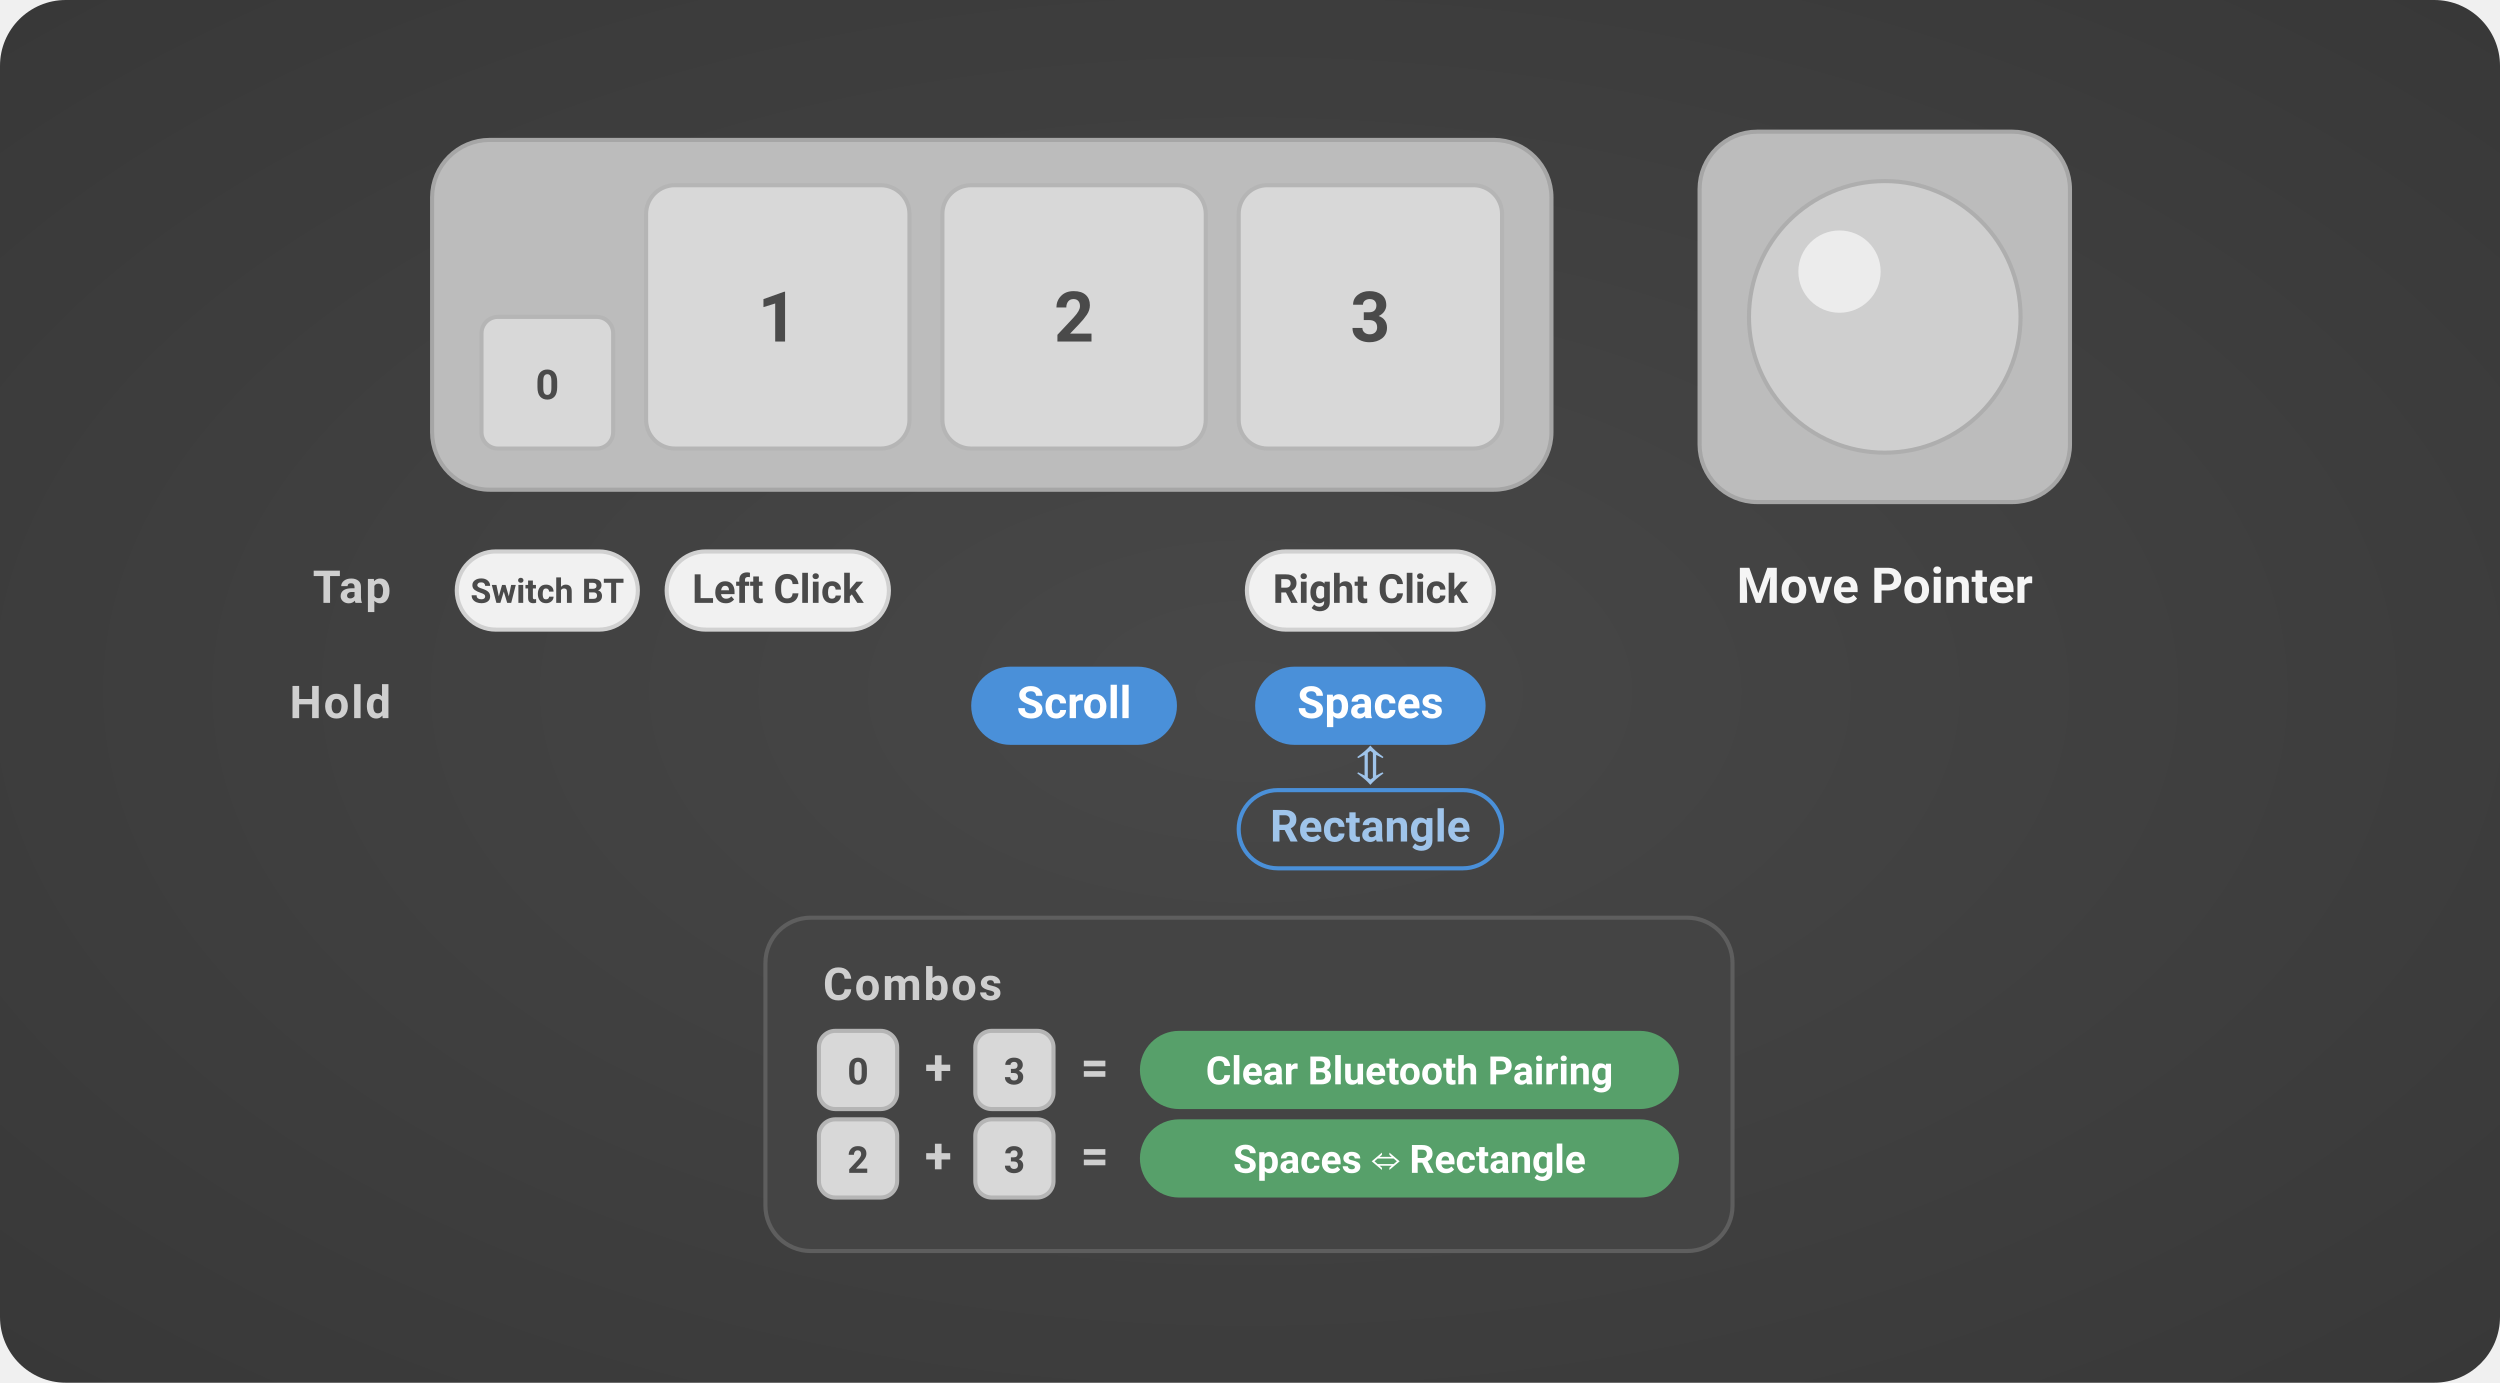
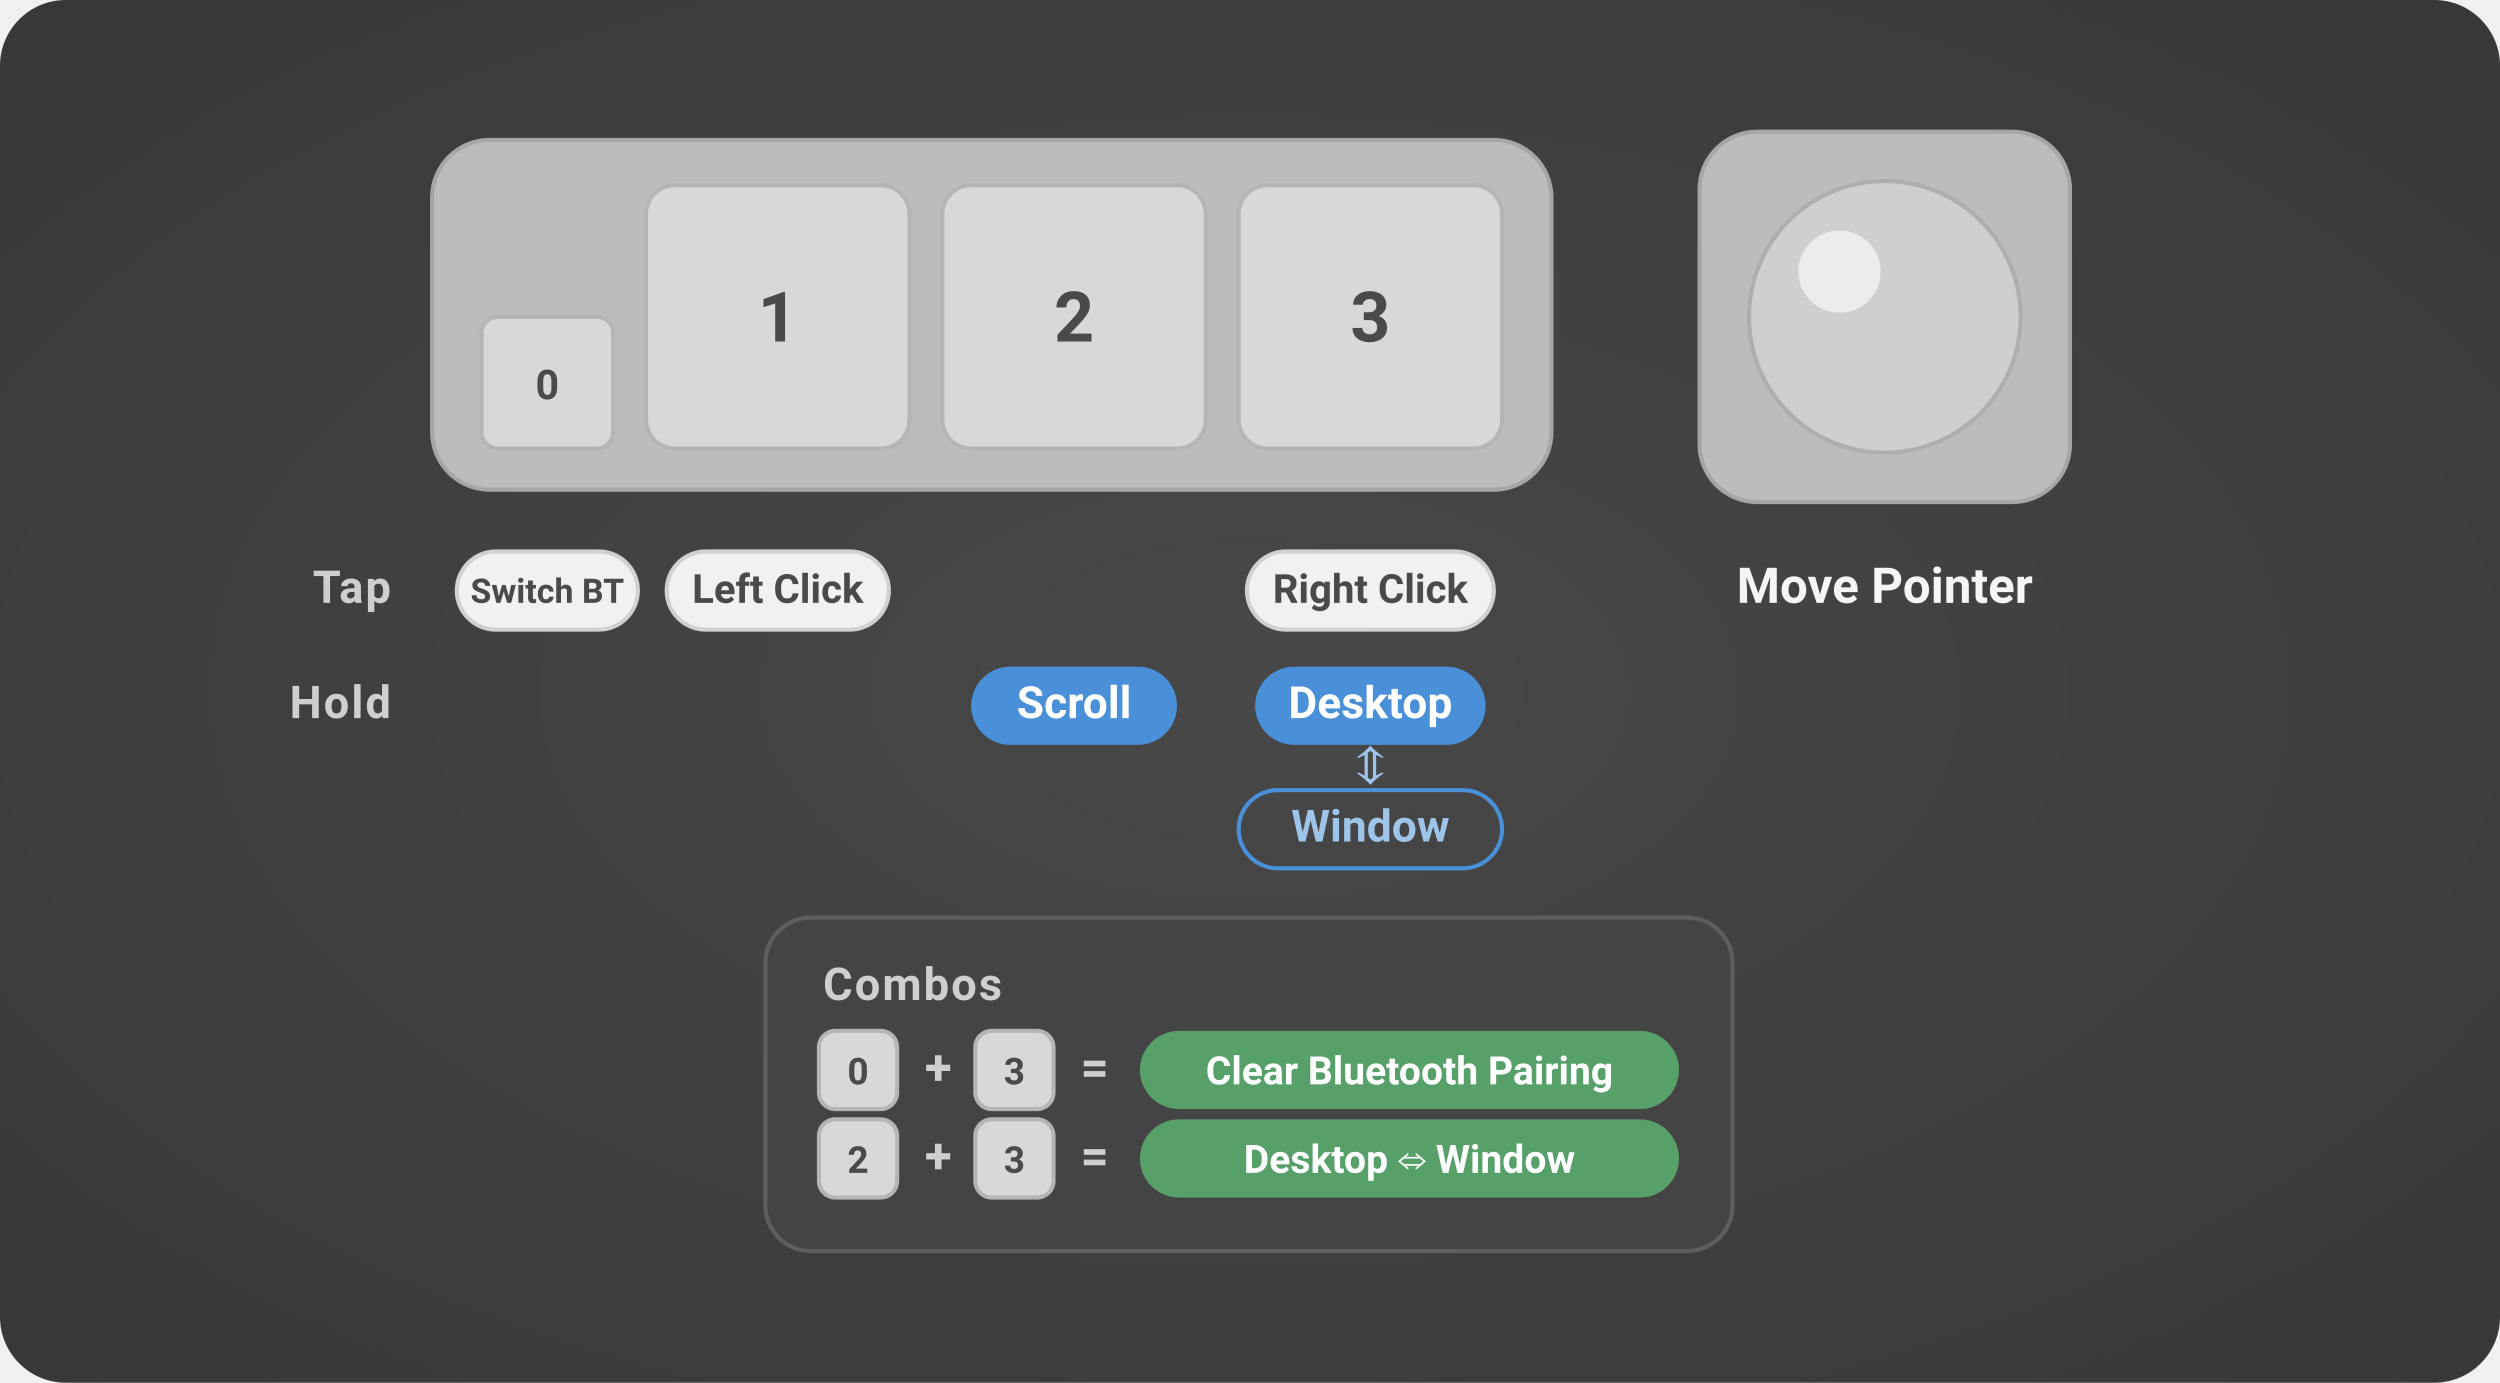
<svg xmlns="http://www.w3.org/2000/svg" viewBox="-66 -28 1215 672" font-family="-apple-system, Segoe UI, Roboto, Helvetica, Arial, sans-serif">
  <defs>
    <radialGradient id="bg" cx="50%" cy="50%" r="78%">
      <stop offset="0%" stop-color="#484848" />
      <stop offset="100%" stop-color="#363636" />
    </radialGradient>
  </defs>
  <rect x="-66" y="-28" width="1215" height="672" rx="32" fill="url(#bg)" />
  <rect x="144" y="40" width="544" height="170" rx="28" fill="#bcbcbc" stroke="#a6a6a6" stroke-width="2" />
  <rect x="168" y="126" width="64" height="64" rx="8" fill="#d8d8d8" stroke="#b5b5b5" stroke-width="2" />
  <rect x="248" y="62" width="128" height="128" rx="14" fill="#d8d8d8" stroke="#b5b5b5" stroke-width="2" />
  <rect x="392" y="62" width="128" height="128" rx="14" fill="#d8d8d8" stroke="#b5b5b5" stroke-width="2" />
  <rect x="536" y="62" width="128" height="128" rx="14" fill="#d8d8d8" stroke="#b5b5b5" stroke-width="2" />
  <text x="200" y="166" text-anchor="middle" font-size="20" font-weight="700" fill="#4a4a4a">0</text>
  <text x="312" y="138" text-anchor="middle" font-size="34" font-weight="700" fill="#4a4a4a">1</text>
  <text x="456" y="138" text-anchor="middle" font-size="34" font-weight="700" fill="#4a4a4a">2</text>
  <text x="600" y="138" text-anchor="middle" font-size="34" font-weight="700" fill="#4a4a4a">3</text>
  <rect x="760" y="36" width="180" height="180" rx="28" fill="#bcbcbc" stroke="#a6a6a6" stroke-width="2" />
  <circle cx="850" cy="126" r="66" fill="#cfcfcf" stroke="#aeaeae" stroke-width="2" />
  <circle cx="828" cy="104" r="20" fill="#ffffff" opacity="0.6" />
  <text x="850" y="265" text-anchor="middle" font-size="24" font-weight="600" fill="#f5f5f5">Move Pointer</text>
  <text x="124" y="265" text-anchor="end" font-size="22" font-weight="700" letter-spacing="1" fill="#cfcfcf">Tap</text>
  <text x="124" y="321" text-anchor="end" font-size="22" font-weight="700" letter-spacing="1" fill="#cfcfcf">Hold</text>
  <rect x="156" y="240" width="88" height="38" rx="19" fill="#f1f1f1" stroke="#d1d1d1" stroke-width="2" />
  <rect x="258" y="240" width="108" height="38" rx="19" fill="#f1f1f1" stroke="#d1d1d1" stroke-width="2" />
  <rect x="540" y="240" width="120" height="38" rx="19" fill="#f1f1f1" stroke="#d1d1d1" stroke-width="2" />
  <text x="200" y="265" text-anchor="middle" font-size="16.5" font-weight="600" fill="#4a4a4a">Switch BT</text>
  <text x="312" y="265" text-anchor="middle" font-size="19.5" font-weight="600" fill="#4a4a4a">Left Click</text>
  <text x="600" y="265" text-anchor="middle" font-size="19.5" font-weight="600" fill="#4a4a4a">Right Click</text>
  <rect x="406" y="296" width="100" height="38" rx="19" fill="#4a90d9" />
  <text x="456" y="321" text-anchor="middle" font-size="21.6" font-weight="600" fill="#ffffff">Scroll</text>
  <rect x="544" y="296" width="112" height="38" rx="19" fill="#4a90d9" />
-   <text x="600" y="321" text-anchor="middle" font-size="21.6" font-weight="600" fill="#ffffff">Spaces</text>
+   <text x="600" y="321" text-anchor="middle" font-size="21.6" font-weight="600" fill="#ffffff">Desktop</text>
  <text x="600" y="352" text-anchor="middle" font-size="26" fill="#9fc4ea">⇕</text>
  <rect x="536" y="356" width="128" height="38" rx="19" fill="none" stroke="#4a90d9" stroke-width="2" />
-   <text x="600" y="381" text-anchor="middle" font-size="21.6" font-weight="600" fill="#9fc4ea">Rectangle</text>
+   <text x="600" y="381" text-anchor="middle" font-size="21.6" font-weight="600" fill="#9fc4ea">Window</text>
  <rect x="306" y="418" width="470" height="162" rx="22" fill="#444444" stroke="#5e5e5e" stroke-width="2" />
  <text x="334" y="458" font-size="22" font-weight="700" letter-spacing="1" fill="#cfcfcf">Combos</text>
  <rect x="332" y="473" width="38" height="38" rx="8" fill="#d8d8d8" stroke="#b5b5b5" stroke-width="2" />
  <text x="351" y="499" text-anchor="middle" font-size="18" font-weight="700" fill="#4a4a4a">0</text>
  <text x="390" y="499" text-anchor="middle" font-size="24" font-weight="600" fill="#cfcfcf">+</text>
  <rect x="408" y="473" width="38" height="38" rx="8" fill="#d8d8d8" stroke="#b5b5b5" stroke-width="2" />
  <text x="427" y="499" text-anchor="middle" font-size="18" font-weight="700" fill="#4a4a4a">3</text>
  <text x="466" y="499" text-anchor="middle" font-size="24" font-weight="600" fill="#cfcfcf">=</text>
  <rect x="488" y="473" width="262" height="38" rx="19" fill="#57a06a" />
  <text x="619" y="499" text-anchor="middle" font-size="19" font-weight="600" fill="#ffffff">Clear Bluetooth Pairing</text>
  <rect x="332" y="516" width="38" height="38" rx="8" fill="#d8d8d8" stroke="#b5b5b5" stroke-width="2" />
  <text x="351" y="542" text-anchor="middle" font-size="18" font-weight="700" fill="#4a4a4a">2</text>
  <text x="390" y="542" text-anchor="middle" font-size="24" font-weight="600" fill="#cfcfcf">+</text>
  <rect x="408" y="516" width="38" height="38" rx="8" fill="#d8d8d8" stroke="#b5b5b5" stroke-width="2" />
  <text x="427" y="542" text-anchor="middle" font-size="18" font-weight="700" fill="#4a4a4a">3</text>
  <text x="466" y="542" text-anchor="middle" font-size="24" font-weight="600" fill="#cfcfcf">=</text>
  <rect x="488" y="516" width="262" height="38" rx="19" fill="#57a06a" />
-   <text x="619" y="542" text-anchor="middle" font-size="19" font-weight="600" fill="#ffffff">Spaces ⇔ Rectangle</text>
+   <text x="619" y="542" text-anchor="middle" font-size="19" font-weight="600" fill="#ffffff">Desktop ⇔ Window</text>
</svg>
